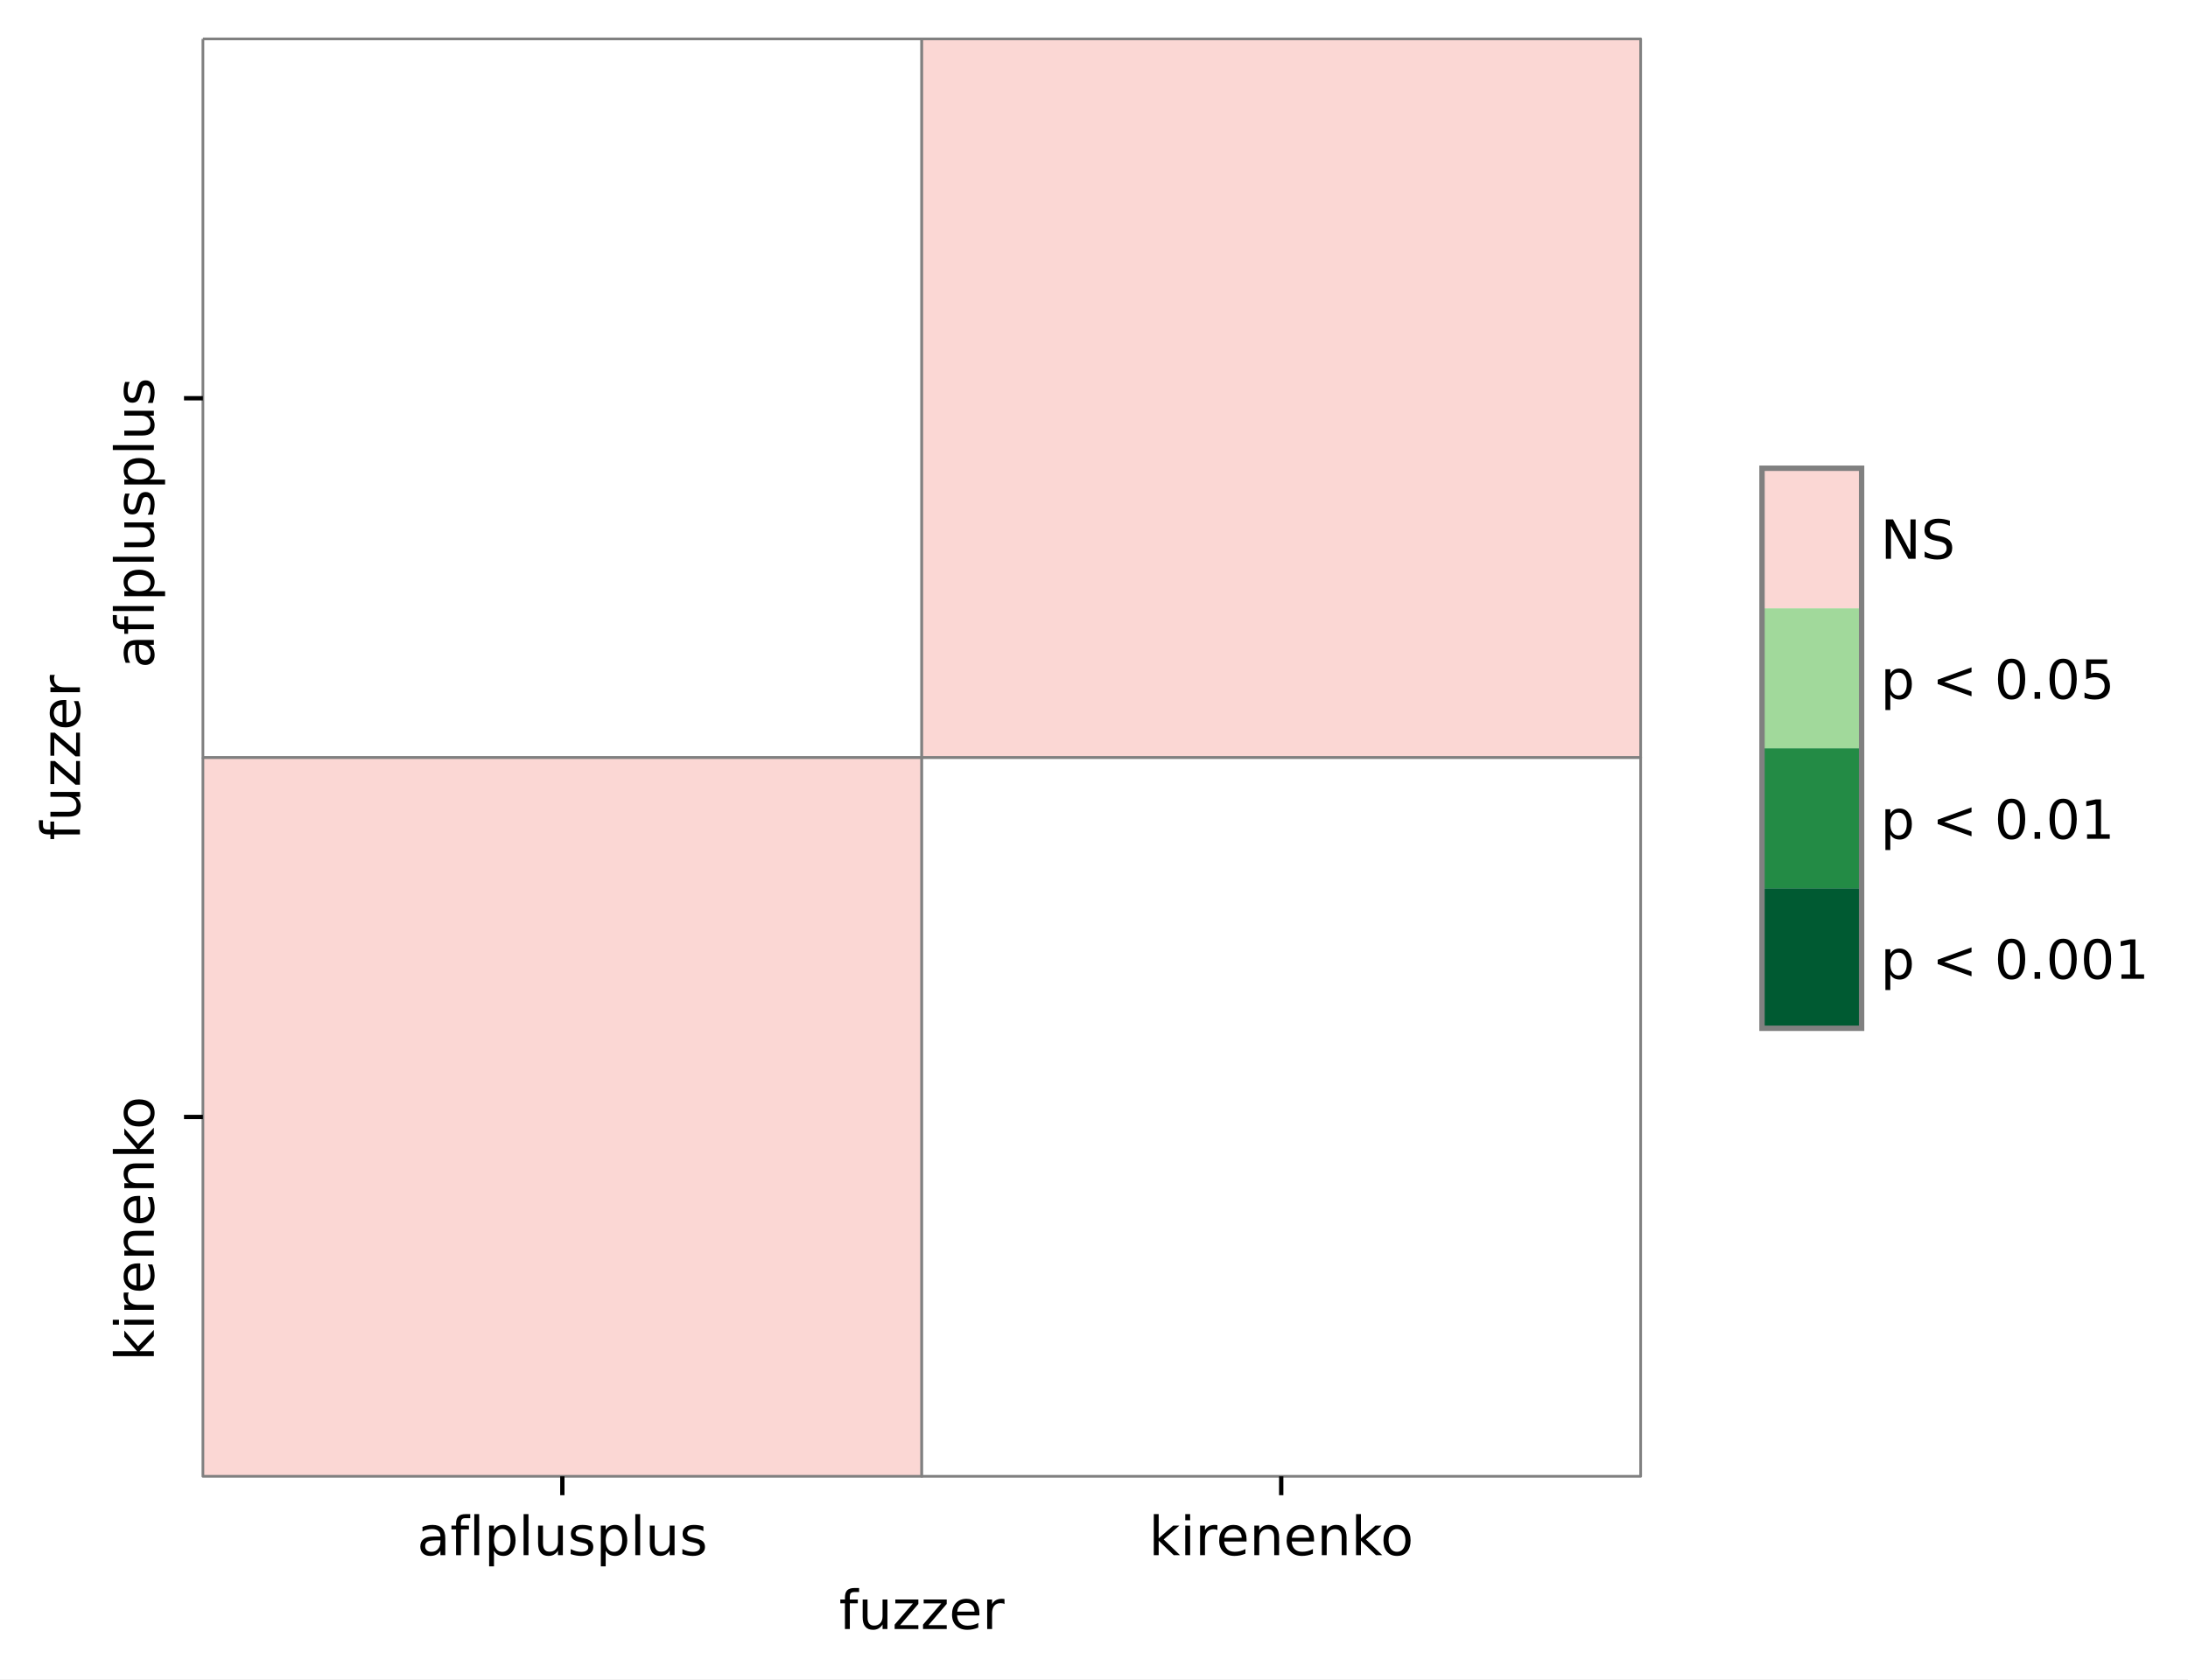
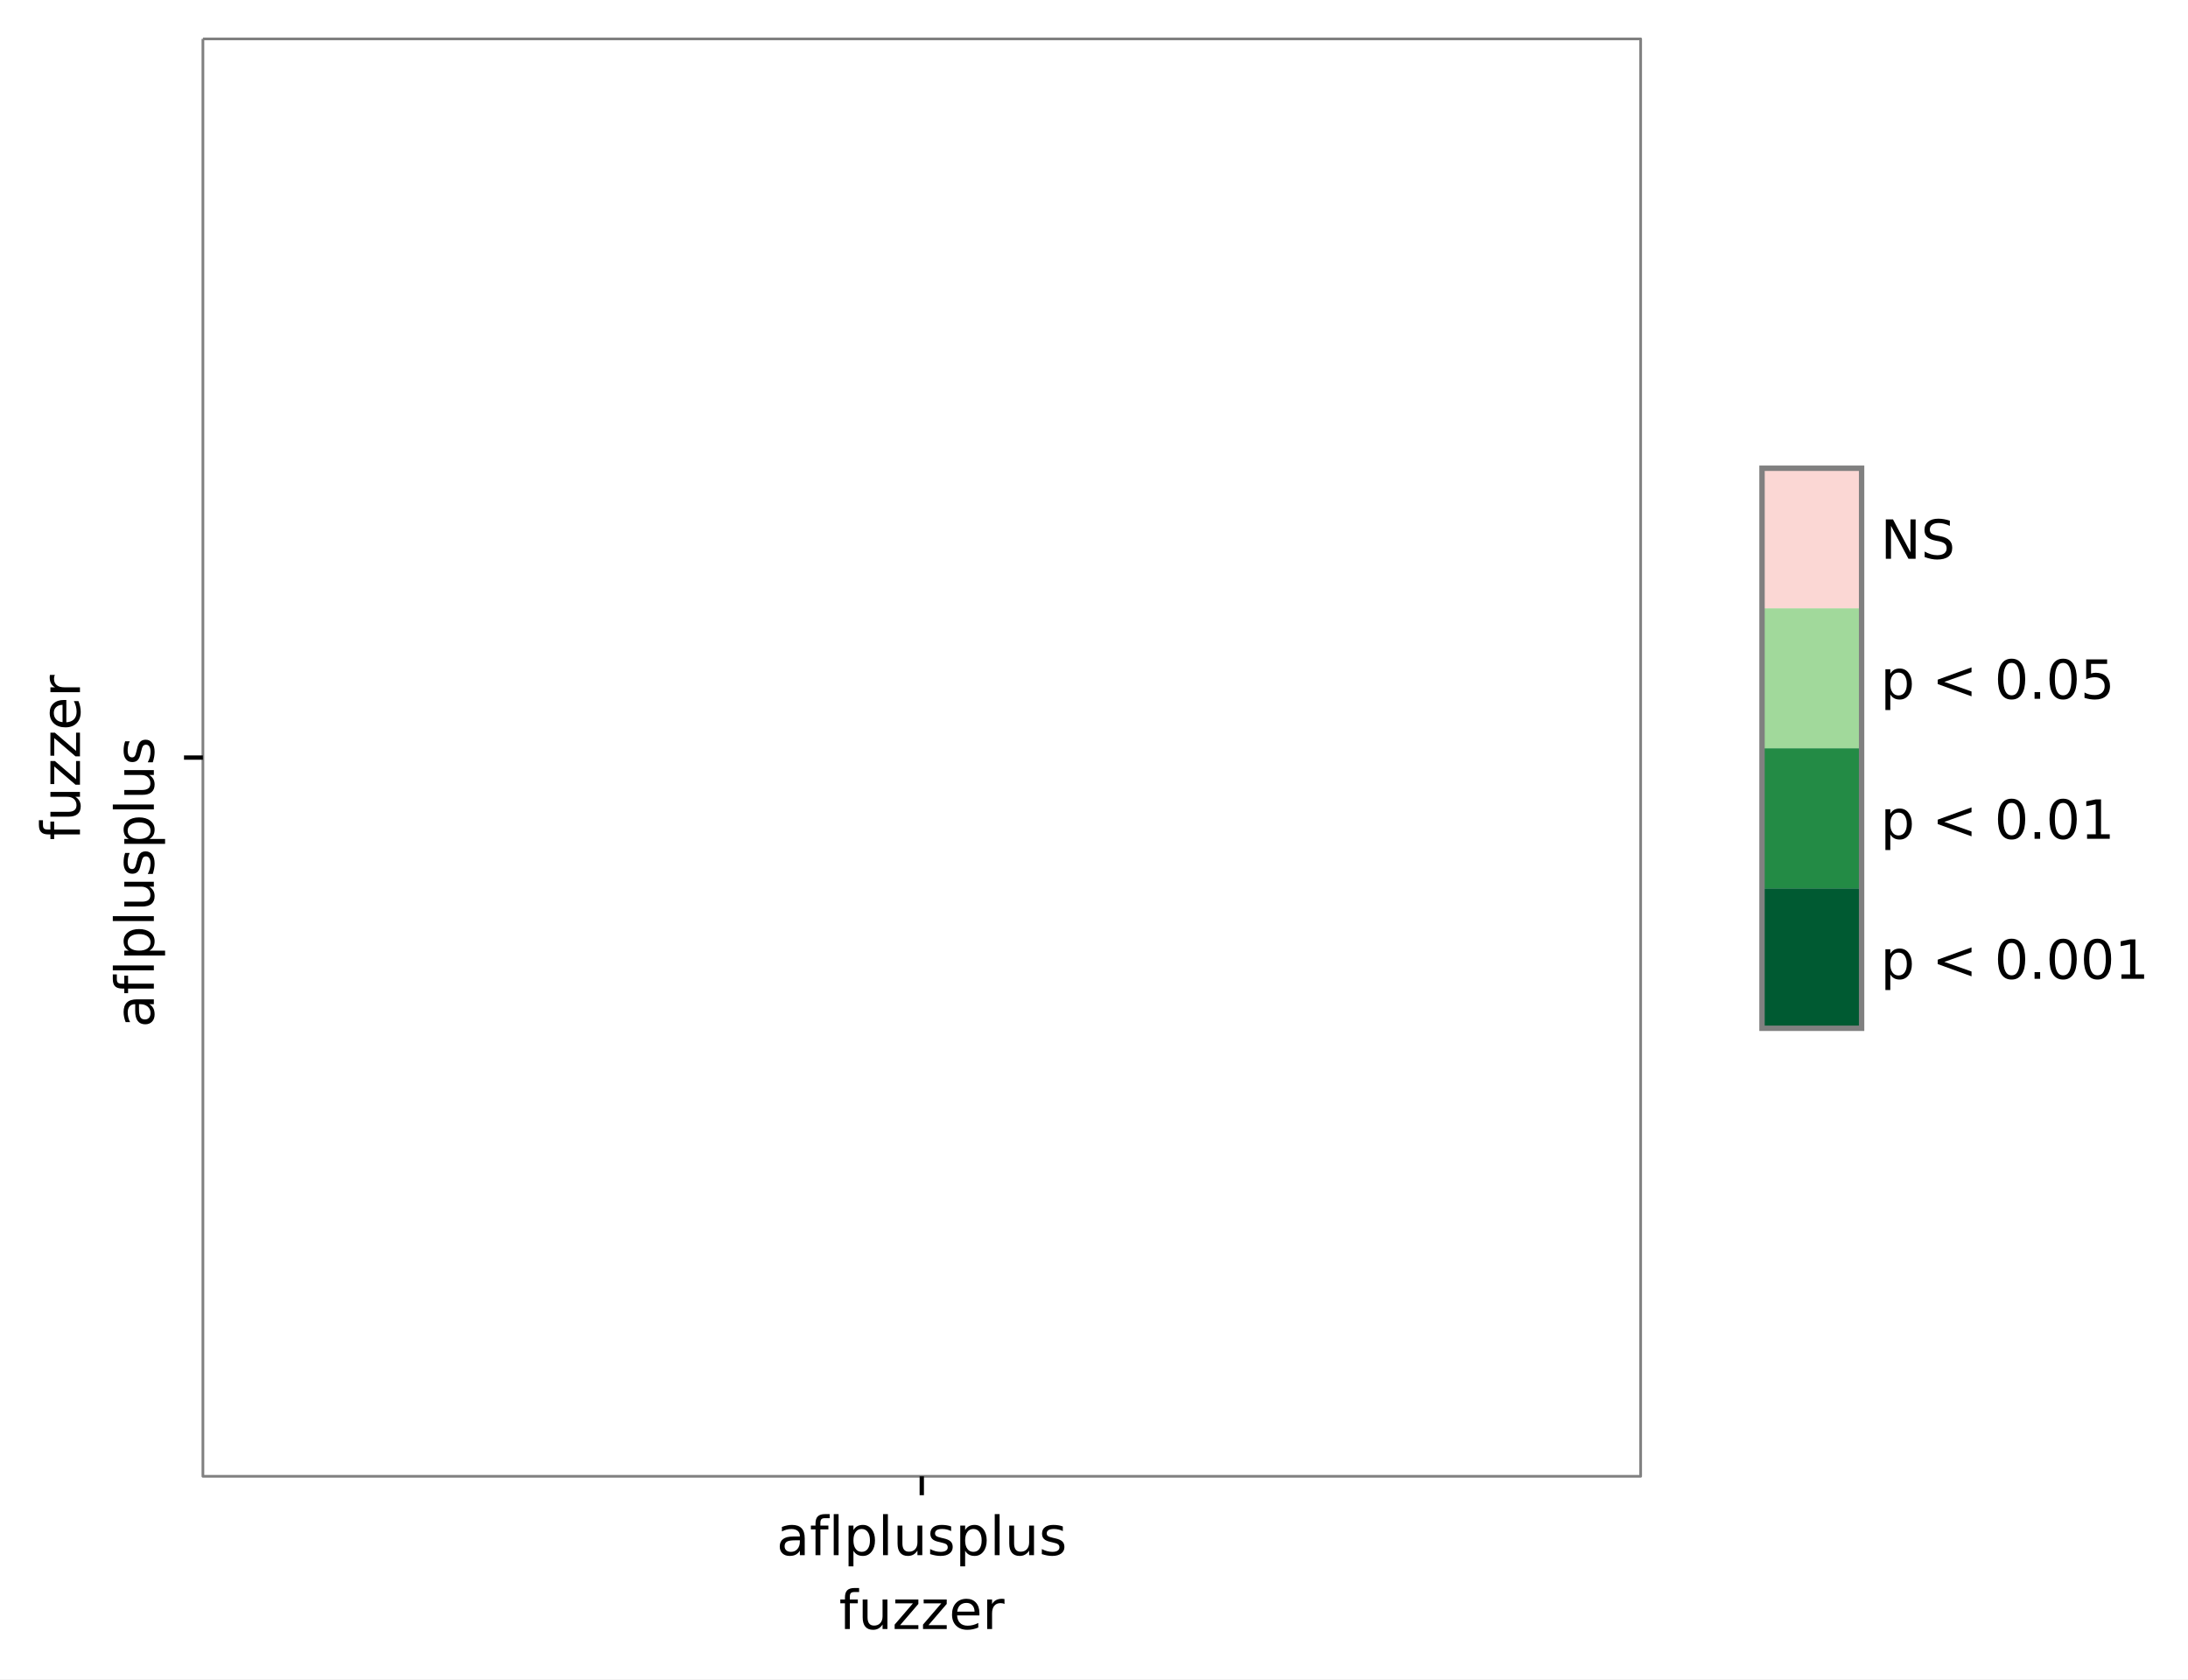
<svg xmlns="http://www.w3.org/2000/svg" xmlns:xlink="http://www.w3.org/1999/xlink" height="310.868pt" version="1.1" viewBox="0 0 404.977 310.868" width="404.977pt">
  <defs>
    <style type="text/css">*{stroke-linecap:butt;stroke-linejoin:round;}</style>
  </defs>
  <g id="figure_1">
    <g id="patch_1">
      <path d="M 0 310.868  L 404.977 310.868  L 404.977 0  L 0 0  z " style="fill:#ffffff;" />
    </g>
    <g id="axes_1">
      <g id="patch_2">
        <path d="M 37.556 273.312  L 303.668 273.312  L 303.668 7.2  L 37.556 7.2  z " style="fill:#ffffff;" />
      </g>
      <g id="QuadMesh_1">
-         <path d="M 37.556 7.2  L 170.612 7.2  L 170.612 140.256  L 37.556 140.256  L 37.556 7.2  " style="fill:#ffffff;stroke:#808080;stroke-width:0.5;" />
-         <path d="M 170.612 7.2  L 303.668 7.2  L 303.668 140.256  L 170.612 140.256  L 170.612 7.2  " style="fill:#fbd7d4;stroke:#808080;stroke-width:0.5;" />
-         <path d="M 37.556 140.256  L 170.612 140.256  L 170.612 273.312  L 37.556 273.312  L 37.556 140.256  " style="fill:#fbd7d4;stroke:#808080;stroke-width:0.5;" />
-         <path d="M 170.612 140.256  L 303.668 140.256  L 303.668 273.312  L 170.612 273.312  L 170.612 140.256  " style="fill:#ffffff;stroke:#808080;stroke-width:0.5;" />
+         <path d="M 37.556 7.2  L 303.668 7.2  L 303.668 273.312  L 37.556 273.312  L 37.556 7.2  " style="fill:#ffffff;stroke:#808080;stroke-width:0.5;" />
      </g>
      <g id="matplotlib.axis_1">
        <g id="xtick_1">
          <g id="line2d_1">
            <defs>
-               <path d="M 0 0  L 0 3.5  " id="madc90aac85" style="stroke:#000000;stroke-width:0.8;" />
+               <path d="M 0 0  L 0 3.5  " id="m97b7a5f268" style="stroke:#000000;stroke-width:0.8;" />
            </defs>
            <g>
-               <use style="stroke:#000000;stroke-width:0.8;" x="104.084" xlink:href="#madc90aac85" y="273.312" />
+               <use style="stroke:#000000;stroke-width:0.8;" x="170.612" xlink:href="#m97b7a5f268" y="273.312" />
            </g>
          </g>
          <g id="text_1">
-             <g transform="translate(77.19753 287.9104)scale(0.1 -0.1)">
+             <g transform="translate(143.7255 287.9104)scale(0.1 -0.1)">
              <defs>
                <path d="M 34.281 27.484  Q 23.391 27.484 19.188 25  Q 14.984 22.516 14.984 16.5  Q 14.984 11.719 18.141 8.906  Q 21.297 6.109 26.703 6.109  Q 34.188 6.109 38.703 11.406  Q 43.219 16.703 43.219 25.484  L 43.219 27.484  z M 52.203 31.203  L 52.203 0  L 43.219 0  L 43.219 8.297  Q 40.141 3.328 35.547 0.953  Q 30.953 -1.422 24.312 -1.422  Q 15.922 -1.422 10.953 3.297  Q 6 8.016 6 15.922  Q 6 25.141 12.172 29.828  Q 18.359 34.516 30.609 34.516  L 43.219 34.516  L 43.219 35.406  Q 43.219 41.609 39.141 45  Q 35.062 48.391 27.688 48.391  Q 23 48.391 18.547 47.266  Q 14.109 46.141 10.016 43.891  L 10.016 52.203  Q 14.938 54.109 19.578 55.047  Q 24.219 56 28.609 56  Q 40.484 56 46.344 49.844  Q 52.203 43.703 52.203 31.203  z " id="DejaVuSans-97" />
                <path d="M 37.109 75.984  L 37.109 68.5  L 28.516 68.5  Q 23.688 68.5 21.797 66.547  Q 19.922 64.594 19.922 59.516  L 19.922 54.688  L 34.719 54.688  L 34.719 47.703  L 19.922 47.703  L 19.922 0  L 10.891 0  L 10.891 47.703  L 2.297 47.703  L 2.297 54.688  L 10.891 54.688  L 10.891 58.5  Q 10.891 67.625 15.141 71.797  Q 19.391 75.984 28.609 75.984  z " id="DejaVuSans-102" />
                <path d="M 9.422 75.984  L 18.406 75.984  L 18.406 0  L 9.422 0  z " id="DejaVuSans-108" />
                <path d="M 18.109 8.203  L 18.109 -20.797  L 9.078 -20.797  L 9.078 54.688  L 18.109 54.688  L 18.109 46.391  Q 20.953 51.266 25.266 53.625  Q 29.594 56 35.594 56  Q 45.562 56 51.781 48.094  Q 58.016 40.188 58.016 27.297  Q 58.016 14.406 51.781 6.484  Q 45.562 -1.422 35.594 -1.422  Q 29.594 -1.422 25.266 0.953  Q 20.953 3.328 18.109 8.203  z M 48.688 27.297  Q 48.688 37.203 44.609 42.844  Q 40.531 48.484 33.406 48.484  Q 26.266 48.484 22.188 42.844  Q 18.109 37.203 18.109 27.297  Q 18.109 17.391 22.188 11.75  Q 26.266 6.109 33.406 6.109  Q 40.531 6.109 44.609 11.75  Q 48.688 17.391 48.688 27.297  z " id="DejaVuSans-112" />
                <path d="M 8.5 21.578  L 8.5 54.688  L 17.484 54.688  L 17.484 21.922  Q 17.484 14.156 20.5 10.266  Q 23.531 6.391 29.594 6.391  Q 36.859 6.391 41.078 11.031  Q 45.312 15.672 45.312 23.688  L 45.312 54.688  L 54.297 54.688  L 54.297 0  L 45.312 0  L 45.312 8.406  Q 42.047 3.422 37.719 1  Q 33.406 -1.422 27.688 -1.422  Q 18.266 -1.422 13.375 4.438  Q 8.5 10.297 8.5 21.578  z M 31.109 56  z " id="DejaVuSans-117" />
                <path d="M 44.281 53.078  L 44.281 44.578  Q 40.484 46.531 36.375 47.5  Q 32.281 48.484 27.875 48.484  Q 21.188 48.484 17.844 46.438  Q 14.5 44.391 14.5 40.281  Q 14.5 37.156 16.891 35.375  Q 19.281 33.594 26.516 31.984  L 29.594 31.297  Q 39.156 29.25 43.188 25.516  Q 47.219 21.781 47.219 15.094  Q 47.219 7.469 41.188 3.016  Q 35.156 -1.422 24.609 -1.422  Q 20.219 -1.422 15.453 -0.562  Q 10.688 0.297 5.422 2  L 5.422 11.281  Q 10.406 8.688 15.234 7.391  Q 20.062 6.109 24.812 6.109  Q 31.156 6.109 34.562 8.281  Q 37.984 10.453 37.984 14.406  Q 37.984 18.062 35.516 20.016  Q 33.062 21.969 24.703 23.781  L 21.578 24.516  Q 13.234 26.266 9.516 29.906  Q 5.812 33.547 5.812 39.891  Q 5.812 47.609 11.281 51.797  Q 16.75 56 26.812 56  Q 31.781 56 36.172 55.266  Q 40.578 54.547 44.281 53.078  z " id="DejaVuSans-115" />
              </defs>
              <use xlink:href="#DejaVuSans-97" />
              <use x="61.279" xlink:href="#DejaVuSans-102" />
              <use x="96.484" xlink:href="#DejaVuSans-108" />
              <use x="124.268" xlink:href="#DejaVuSans-112" />
              <use x="187.744" xlink:href="#DejaVuSans-108" />
              <use x="215.527" xlink:href="#DejaVuSans-117" />
              <use x="278.906" xlink:href="#DejaVuSans-115" />
              <use x="331.006" xlink:href="#DejaVuSans-112" />
              <use x="394.482" xlink:href="#DejaVuSans-108" />
              <use x="422.266" xlink:href="#DejaVuSans-117" />
              <use x="485.645" xlink:href="#DejaVuSans-115" />
            </g>
          </g>
        </g>
-         <g id="xtick_2">
-           <g id="line2d_2">
-             <g>
-               <use style="stroke:#000000;stroke-width:0.8;" x="237.14" xlink:href="#madc90aac85" y="273.312" />
-             </g>
-           </g>
-           <g id="text_2">
-             <g transform="translate(212.6488 287.9104)scale(0.1 -0.1)">
-               <defs>
-                 <path d="M 9.078 75.984  L 18.109 75.984  L 18.109 31.109  L 44.922 54.688  L 56.391 54.688  L 27.391 29.109  L 57.625 0  L 45.906 0  L 18.109 26.703  L 18.109 0  L 9.078 0  z " id="DejaVuSans-107" />
-                 <path d="M 9.422 54.688  L 18.406 54.688  L 18.406 0  L 9.422 0  z M 9.422 75.984  L 18.406 75.984  L 18.406 64.594  L 9.422 64.594  z " id="DejaVuSans-105" />
-                 <path d="M 41.109 46.297  Q 39.594 47.172 37.812 47.578  Q 36.031 48 33.891 48  Q 26.266 48 22.188 43.047  Q 18.109 38.094 18.109 28.812  L 18.109 0  L 9.078 0  L 9.078 54.688  L 18.109 54.688  L 18.109 46.188  Q 20.953 51.172 25.484 53.578  Q 30.031 56 36.531 56  Q 37.453 56 38.578 55.875  Q 39.703 55.766 41.062 55.516  z " id="DejaVuSans-114" />
-                 <path d="M 56.203 29.594  L 56.203 25.203  L 14.891 25.203  Q 15.484 15.922 20.484 11.062  Q 25.484 6.203 34.422 6.203  Q 39.594 6.203 44.453 7.469  Q 49.312 8.734 54.109 11.281  L 54.109 2.781  Q 49.266 0.734 44.188 -0.344  Q 39.109 -1.422 33.891 -1.422  Q 20.797 -1.422 13.156 6.188  Q 5.516 13.812 5.516 26.812  Q 5.516 40.234 12.766 48.109  Q 20.016 56 32.328 56  Q 43.359 56 49.781 48.891  Q 56.203 41.797 56.203 29.594  z M 47.219 32.234  Q 47.125 39.594 43.094 43.984  Q 39.062 48.391 32.422 48.391  Q 24.906 48.391 20.391 44.141  Q 15.875 39.891 15.188 32.172  z " id="DejaVuSans-101" />
-                 <path d="M 54.891 33.016  L 54.891 0  L 45.906 0  L 45.906 32.719  Q 45.906 40.484 42.875 44.328  Q 39.844 48.188 33.797 48.188  Q 26.516 48.188 22.312 43.547  Q 18.109 38.922 18.109 30.906  L 18.109 0  L 9.078 0  L 9.078 54.688  L 18.109 54.688  L 18.109 46.188  Q 21.344 51.125 25.703 53.562  Q 30.078 56 35.797 56  Q 45.219 56 50.047 50.172  Q 54.891 44.344 54.891 33.016  z " id="DejaVuSans-110" />
-                 <path d="M 30.609 48.391  Q 23.391 48.391 19.188 42.75  Q 14.984 37.109 14.984 27.297  Q 14.984 17.484 19.156 11.844  Q 23.344 6.203 30.609 6.203  Q 37.797 6.203 41.984 11.859  Q 46.188 17.531 46.188 27.297  Q 46.188 37.016 41.984 42.703  Q 37.797 48.391 30.609 48.391  z M 30.609 56  Q 42.328 56 49.016 48.375  Q 55.719 40.766 55.719 27.297  Q 55.719 13.875 49.016 6.219  Q 42.328 -1.422 30.609 -1.422  Q 18.844 -1.422 12.172 6.219  Q 5.516 13.875 5.516 27.297  Q 5.516 40.766 12.172 48.375  Q 18.844 56 30.609 56  z " id="DejaVuSans-111" />
-               </defs>
-               <use xlink:href="#DejaVuSans-107" />
-               <use x="57.91" xlink:href="#DejaVuSans-105" />
-               <use x="85.693" xlink:href="#DejaVuSans-114" />
-               <use x="124.557" xlink:href="#DejaVuSans-101" />
-               <use x="186.08" xlink:href="#DejaVuSans-110" />
-               <use x="249.459" xlink:href="#DejaVuSans-101" />
-               <use x="310.982" xlink:href="#DejaVuSans-110" />
-               <use x="374.361" xlink:href="#DejaVuSans-107" />
-               <use x="428.646" xlink:href="#DejaVuSans-111" />
-             </g>
-           </g>
-         </g>
-         <g id="text_3">
+         <g id="text_2">
          <g transform="translate(155.3029 301.5886)scale(0.1 -0.1)">
            <defs>
              <path d="M 5.516 54.688  L 48.188 54.688  L 48.188 46.484  L 14.406 7.172  L 48.188 7.172  L 48.188 0  L 4.297 0  L 4.297 8.203  L 38.094 47.516  L 5.516 47.516  z " id="DejaVuSans-122" />
+               <path d="M 56.203 29.594  L 56.203 25.203  L 14.891 25.203  Q 15.484 15.922 20.484 11.062  Q 25.484 6.203 34.422 6.203  Q 39.594 6.203 44.453 7.469  Q 49.312 8.734 54.109 11.281  L 54.109 2.781  Q 49.266 0.734 44.188 -0.344  Q 39.109 -1.422 33.891 -1.422  Q 20.797 -1.422 13.156 6.188  Q 5.516 13.812 5.516 26.812  Q 5.516 40.234 12.766 48.109  Q 20.016 56 32.328 56  Q 43.359 56 49.781 48.891  Q 56.203 41.797 56.203 29.594  z M 47.219 32.234  Q 47.125 39.594 43.094 43.984  Q 39.062 48.391 32.422 48.391  Q 24.906 48.391 20.391 44.141  Q 15.875 39.891 15.188 32.172  z " id="DejaVuSans-101" />
+               <path d="M 41.109 46.297  Q 39.594 47.172 37.812 47.578  Q 36.031 48 33.891 48  Q 26.266 48 22.188 43.047  Q 18.109 38.094 18.109 28.812  L 18.109 0  L 9.078 0  L 9.078 54.688  L 18.109 54.688  L 18.109 46.188  Q 20.953 51.172 25.484 53.578  Q 30.031 56 36.531 56  Q 37.453 56 38.578 55.875  Q 39.703 55.766 41.062 55.516  z " id="DejaVuSans-114" />
            </defs>
            <use xlink:href="#DejaVuSans-102" />
            <use x="35.205" xlink:href="#DejaVuSans-117" />
            <use x="98.584" xlink:href="#DejaVuSans-122" />
            <use x="151.074" xlink:href="#DejaVuSans-122" />
            <use x="203.564" xlink:href="#DejaVuSans-101" />
            <use x="265.088" xlink:href="#DejaVuSans-114" />
          </g>
        </g>
      </g>
      <g id="matplotlib.axis_2">
        <g id="ytick_1">
-           <g id="line2d_3">
+           <g id="line2d_2">
            <defs>
-               <path d="M 0 0  L -3.5 0  " id="m12df60ed5d" style="stroke:#000000;stroke-width:0.8;" />
+               <path d="M 0 0  L -3.5 0  " id="m8f9beec91b" style="stroke:#000000;stroke-width:0.8;" />
            </defs>
            <g>
-               <use style="stroke:#000000;stroke-width:0.8;" x="37.556" xlink:href="#m12df60ed5d" y="73.728" />
+               <use style="stroke:#000000;stroke-width:0.8;" x="37.556" xlink:href="#m8f9beec91b" y="140.256" />
            </g>
          </g>
-           <g id="text_4">
-             <g transform="translate(28.47656 123.7022)rotate(-90)scale(0.1 -0.1)">
+           <g id="text_3">
+             <g transform="translate(28.47656 190.2302)rotate(-90)scale(0.1 -0.1)">
              <use xlink:href="#DejaVuSans-97" />
              <use x="61.279" xlink:href="#DejaVuSans-102" />
              <use x="96.484" xlink:href="#DejaVuSans-108" />
              <use x="124.268" xlink:href="#DejaVuSans-112" />
              <use x="187.744" xlink:href="#DejaVuSans-108" />
              <use x="215.527" xlink:href="#DejaVuSans-117" />
              <use x="278.906" xlink:href="#DejaVuSans-115" />
              <use x="331.006" xlink:href="#DejaVuSans-112" />
              <use x="394.482" xlink:href="#DejaVuSans-108" />
              <use x="422.266" xlink:href="#DejaVuSans-117" />
              <use x="485.645" xlink:href="#DejaVuSans-115" />
            </g>
          </g>
        </g>
-         <g id="ytick_2">
-           <g id="line2d_4">
-             <g>
-               <use style="stroke:#000000;stroke-width:0.8;" x="37.556" xlink:href="#m12df60ed5d" y="206.784" />
-             </g>
-           </g>
-           <g id="text_5">
-             <g transform="translate(28.47656 251.9676)rotate(-90)scale(0.1 -0.1)">
-               <use xlink:href="#DejaVuSans-107" />
-               <use x="57.91" xlink:href="#DejaVuSans-105" />
-               <use x="85.693" xlink:href="#DejaVuSans-114" />
-               <use x="124.557" xlink:href="#DejaVuSans-101" />
-               <use x="186.08" xlink:href="#DejaVuSans-110" />
-               <use x="249.459" xlink:href="#DejaVuSans-101" />
-               <use x="310.982" xlink:href="#DejaVuSans-110" />
-               <use x="374.361" xlink:href="#DejaVuSans-107" />
-               <use x="428.646" xlink:href="#DejaVuSans-111" />
-             </g>
-           </g>
-         </g>
-         <g id="text_6">
+         <g id="text_4">
          <g transform="translate(14.79844 155.5654)rotate(-90)scale(0.1 -0.1)">
            <use xlink:href="#DejaVuSans-102" />
            <use x="35.205" xlink:href="#DejaVuSans-117" />
            <use x="98.584" xlink:href="#DejaVuSans-122" />
            <use x="151.074" xlink:href="#DejaVuSans-122" />
            <use x="203.564" xlink:href="#DejaVuSans-101" />
            <use x="265.088" xlink:href="#DejaVuSans-114" />
          </g>
        </g>
      </g>
    </g>
    <g id="axes_2">
      <g id="patch_3">
-         <path clip-path="url(#p4a41535c9d)" d="M 326.132 190.368  L 326.132 164.448  L 326.132 112.608  L 326.132 86.688  L 344.564 86.688  L 344.564 112.608  L 344.564 164.448  L 344.564 190.368  z " style="fill:#ffffff;stroke:#ffffff;stroke-linejoin:miter;stroke-width:0.01;" />
+         <path clip-path="url(#pdc98687c68)" d="M 326.132 190.368  L 326.132 164.448  L 326.132 112.608  L 326.132 86.688  L 344.564 86.688  L 344.564 112.608  L 344.564 164.448  L 344.564 190.368  z " style="fill:#ffffff;stroke:#ffffff;stroke-linejoin:miter;stroke-width:0.01;" />
      </g>
      <g id="QuadMesh_2">
-         <path clip-path="url(#p4a41535c9d)" d="M 326.132 190.368  L 344.564 190.368  L 344.564 164.448  L 326.132 164.448  L 326.132 190.368  " style="fill:#005a32;" />
-         <path clip-path="url(#p4a41535c9d)" d="M 326.132 164.448  L 344.564 164.448  L 344.564 138.528  L 326.132 138.528  L 326.132 164.448  " style="fill:#238b45;" />
-         <path clip-path="url(#p4a41535c9d)" d="M 326.132 138.528  L 344.564 138.528  L 344.564 112.608  L 326.132 112.608  L 326.132 138.528  " style="fill:#a1d99b;" />
-         <path clip-path="url(#p4a41535c9d)" d="M 326.132 112.608  L 344.564 112.608  L 344.564 86.688  L 326.132 86.688  L 326.132 112.608  " style="fill:#fbd7d4;" />
+         <path clip-path="url(#pdc98687c68)" d="M 326.132 190.368  L 344.564 190.368  L 344.564 164.448  L 326.132 164.448  L 326.132 190.368  " style="fill:#005a32;" />
+         <path clip-path="url(#pdc98687c68)" d="M 326.132 164.448  L 344.564 164.448  L 344.564 138.528  L 326.132 138.528  L 326.132 164.448  " style="fill:#238b45;" />
+         <path clip-path="url(#pdc98687c68)" d="M 326.132 138.528  L 344.564 138.528  L 344.564 112.608  L 326.132 112.608  L 326.132 138.528  " style="fill:#a1d99b;" />
+         <path clip-path="url(#pdc98687c68)" d="M 326.132 112.608  L 344.564 112.608  L 344.564 86.688  L 326.132 86.688  L 326.132 112.608  " style="fill:#fbd7d4;" />
      </g>
      <g id="matplotlib.axis_3" />
      <g id="matplotlib.axis_4">
-         <g id="ytick_3">
-           <g id="line2d_5" />
-           <g id="text_7">
+         <g id="ytick_2">
+           <g id="line2d_3" />
+           <g id="text_5">
            <g transform="translate(348.0643 181.2072)scale(0.1 -0.1)">
              <defs>
                <path id="DejaVuSans-32" />
                <path d="M 73.188 49.219  L 22.797 31.297  L 73.188 13.484  L 73.188 4.594  L 10.594 27.297  L 10.594 35.406  L 73.188 58.109  z " id="DejaVuSans-60" />
                <path d="M 31.781 66.406  Q 24.172 66.406 20.328 58.906  Q 16.5 51.422 16.5 36.375  Q 16.5 21.391 20.328 13.891  Q 24.172 6.391 31.781 6.391  Q 39.453 6.391 43.281 13.891  Q 47.125 21.391 47.125 36.375  Q 47.125 51.422 43.281 58.906  Q 39.453 66.406 31.781 66.406  z M 31.781 74.219  Q 44.047 74.219 50.516 64.516  Q 56.984 54.828 56.984 36.375  Q 56.984 17.969 50.516 8.266  Q 44.047 -1.422 31.781 -1.422  Q 19.531 -1.422 13.062 8.266  Q 6.594 17.969 6.594 36.375  Q 6.594 54.828 13.062 64.516  Q 19.531 74.219 31.781 74.219  z " id="DejaVuSans-48" />
                <path d="M 10.688 12.406  L 21 12.406  L 21 0  L 10.688 0  z " id="DejaVuSans-46" />
                <path d="M 12.406 8.297  L 28.516 8.297  L 28.516 63.922  L 10.984 60.406  L 10.984 69.391  L 28.422 72.906  L 38.281 72.906  L 38.281 8.297  L 54.391 8.297  L 54.391 0  L 12.406 0  z " id="DejaVuSans-49" />
              </defs>
              <use xlink:href="#DejaVuSans-112" />
              <use x="63.477" xlink:href="#DejaVuSans-32" />
              <use x="95.264" xlink:href="#DejaVuSans-60" />
              <use x="179.053" xlink:href="#DejaVuSans-32" />
              <use x="210.84" xlink:href="#DejaVuSans-48" />
              <use x="274.463" xlink:href="#DejaVuSans-46" />
              <use x="306.25" xlink:href="#DejaVuSans-48" />
              <use x="369.873" xlink:href="#DejaVuSans-48" />
              <use x="433.496" xlink:href="#DejaVuSans-49" />
            </g>
          </g>
        </g>
-         <g id="ytick_4">
-           <g id="line2d_6" />
-           <g id="text_8">
+         <g id="ytick_3">
+           <g id="line2d_4" />
+           <g id="text_6">
            <g transform="translate(348.0643 155.2872)scale(0.1 -0.1)">
              <use xlink:href="#DejaVuSans-112" />
              <use x="63.477" xlink:href="#DejaVuSans-32" />
              <use x="95.264" xlink:href="#DejaVuSans-60" />
              <use x="179.053" xlink:href="#DejaVuSans-32" />
              <use x="210.84" xlink:href="#DejaVuSans-48" />
              <use x="274.463" xlink:href="#DejaVuSans-46" />
              <use x="306.25" xlink:href="#DejaVuSans-48" />
              <use x="369.873" xlink:href="#DejaVuSans-49" />
            </g>
          </g>
        </g>
-         <g id="ytick_5">
-           <g id="line2d_7" />
-           <g id="text_9">
+         <g id="ytick_4">
+           <g id="line2d_5" />
+           <g id="text_7">
            <g transform="translate(348.0643 129.3672)scale(0.1 -0.1)">
              <defs>
                <path d="M 10.797 72.906  L 49.516 72.906  L 49.516 64.594  L 19.828 64.594  L 19.828 46.734  Q 21.969 47.469 24.109 47.828  Q 26.266 48.188 28.422 48.188  Q 40.625 48.188 47.75 41.5  Q 54.891 34.812 54.891 23.391  Q 54.891 11.625 47.562 5.094  Q 40.234 -1.422 26.906 -1.422  Q 22.312 -1.422 17.547 -0.641  Q 12.797 0.141 7.719 1.703  L 7.719 11.625  Q 12.109 9.234 16.797 8.062  Q 21.484 6.891 26.703 6.891  Q 35.156 6.891 40.078 11.328  Q 45.016 15.766 45.016 23.391  Q 45.016 31 40.078 35.438  Q 35.156 39.891 26.703 39.891  Q 22.75 39.891 18.812 39.016  Q 14.891 38.141 10.797 36.281  z " id="DejaVuSans-53" />
              </defs>
              <use xlink:href="#DejaVuSans-112" />
              <use x="63.477" xlink:href="#DejaVuSans-32" />
              <use x="95.264" xlink:href="#DejaVuSans-60" />
              <use x="179.053" xlink:href="#DejaVuSans-32" />
              <use x="210.84" xlink:href="#DejaVuSans-48" />
              <use x="274.463" xlink:href="#DejaVuSans-46" />
              <use x="306.25" xlink:href="#DejaVuSans-48" />
              <use x="369.873" xlink:href="#DejaVuSans-53" />
            </g>
          </g>
        </g>
-         <g id="ytick_6">
-           <g id="line2d_8" />
-           <g id="text_10">
+         <g id="ytick_5">
+           <g id="line2d_6" />
+           <g id="text_8">
            <g transform="translate(348.0643 103.4472)scale(0.1 -0.1)">
              <defs>
                <path d="M 9.812 72.906  L 23.094 72.906  L 55.422 11.922  L 55.422 72.906  L 64.984 72.906  L 64.984 0  L 51.703 0  L 19.391 60.984  L 19.391 0  L 9.812 0  z " id="DejaVuSans-78" />
                <path d="M 53.516 70.516  L 53.516 60.891  Q 47.906 63.578 42.922 64.891  Q 37.938 66.219 33.297 66.219  Q 25.25 66.219 20.875 63.094  Q 16.5 59.969 16.5 54.203  Q 16.5 49.359 19.406 46.891  Q 22.312 44.438 30.422 42.922  L 36.375 41.703  Q 47.406 39.594 52.656 34.297  Q 57.906 29 57.906 20.125  Q 57.906 9.516 50.797 4.047  Q 43.703 -1.422 29.984 -1.422  Q 24.812 -1.422 18.969 -0.25  Q 13.141 0.922 6.891 3.219  L 6.891 13.375  Q 12.891 10.016 18.656 8.297  Q 24.422 6.594 29.984 6.594  Q 38.422 6.594 43.016 9.906  Q 47.609 13.234 47.609 19.391  Q 47.609 24.75 44.312 27.781  Q 41.016 30.812 33.5 32.328  L 27.484 33.5  Q 16.453 35.688 11.516 40.375  Q 6.594 45.062 6.594 53.422  Q 6.594 63.094 13.406 68.656  Q 20.219 74.219 32.172 74.219  Q 37.312 74.219 42.625 73.281  Q 47.953 72.359 53.516 70.516  z " id="DejaVuSans-83" />
              </defs>
              <use xlink:href="#DejaVuSans-78" />
              <use x="74.805" xlink:href="#DejaVuSans-83" />
            </g>
          </g>
        </g>
      </g>
      <g id="patch_4">
        <path d="M 326.132 190.368  L 326.132 164.448  L 326.132 112.608  L 326.132 86.688  L 344.564 86.688  L 344.564 112.608  L 344.564 164.448  L 344.564 190.368  z " style="fill:none;stroke:#808080;stroke-linejoin:miter;" />
      </g>
    </g>
  </g>
  <defs>
-     <clipPath id="p4a41535c9d">
+     <clipPath id="pdc98687c68">
      <rect height="103.68" width="18.432" x="326.132" y="86.688" />
    </clipPath>
  </defs>
</svg>
